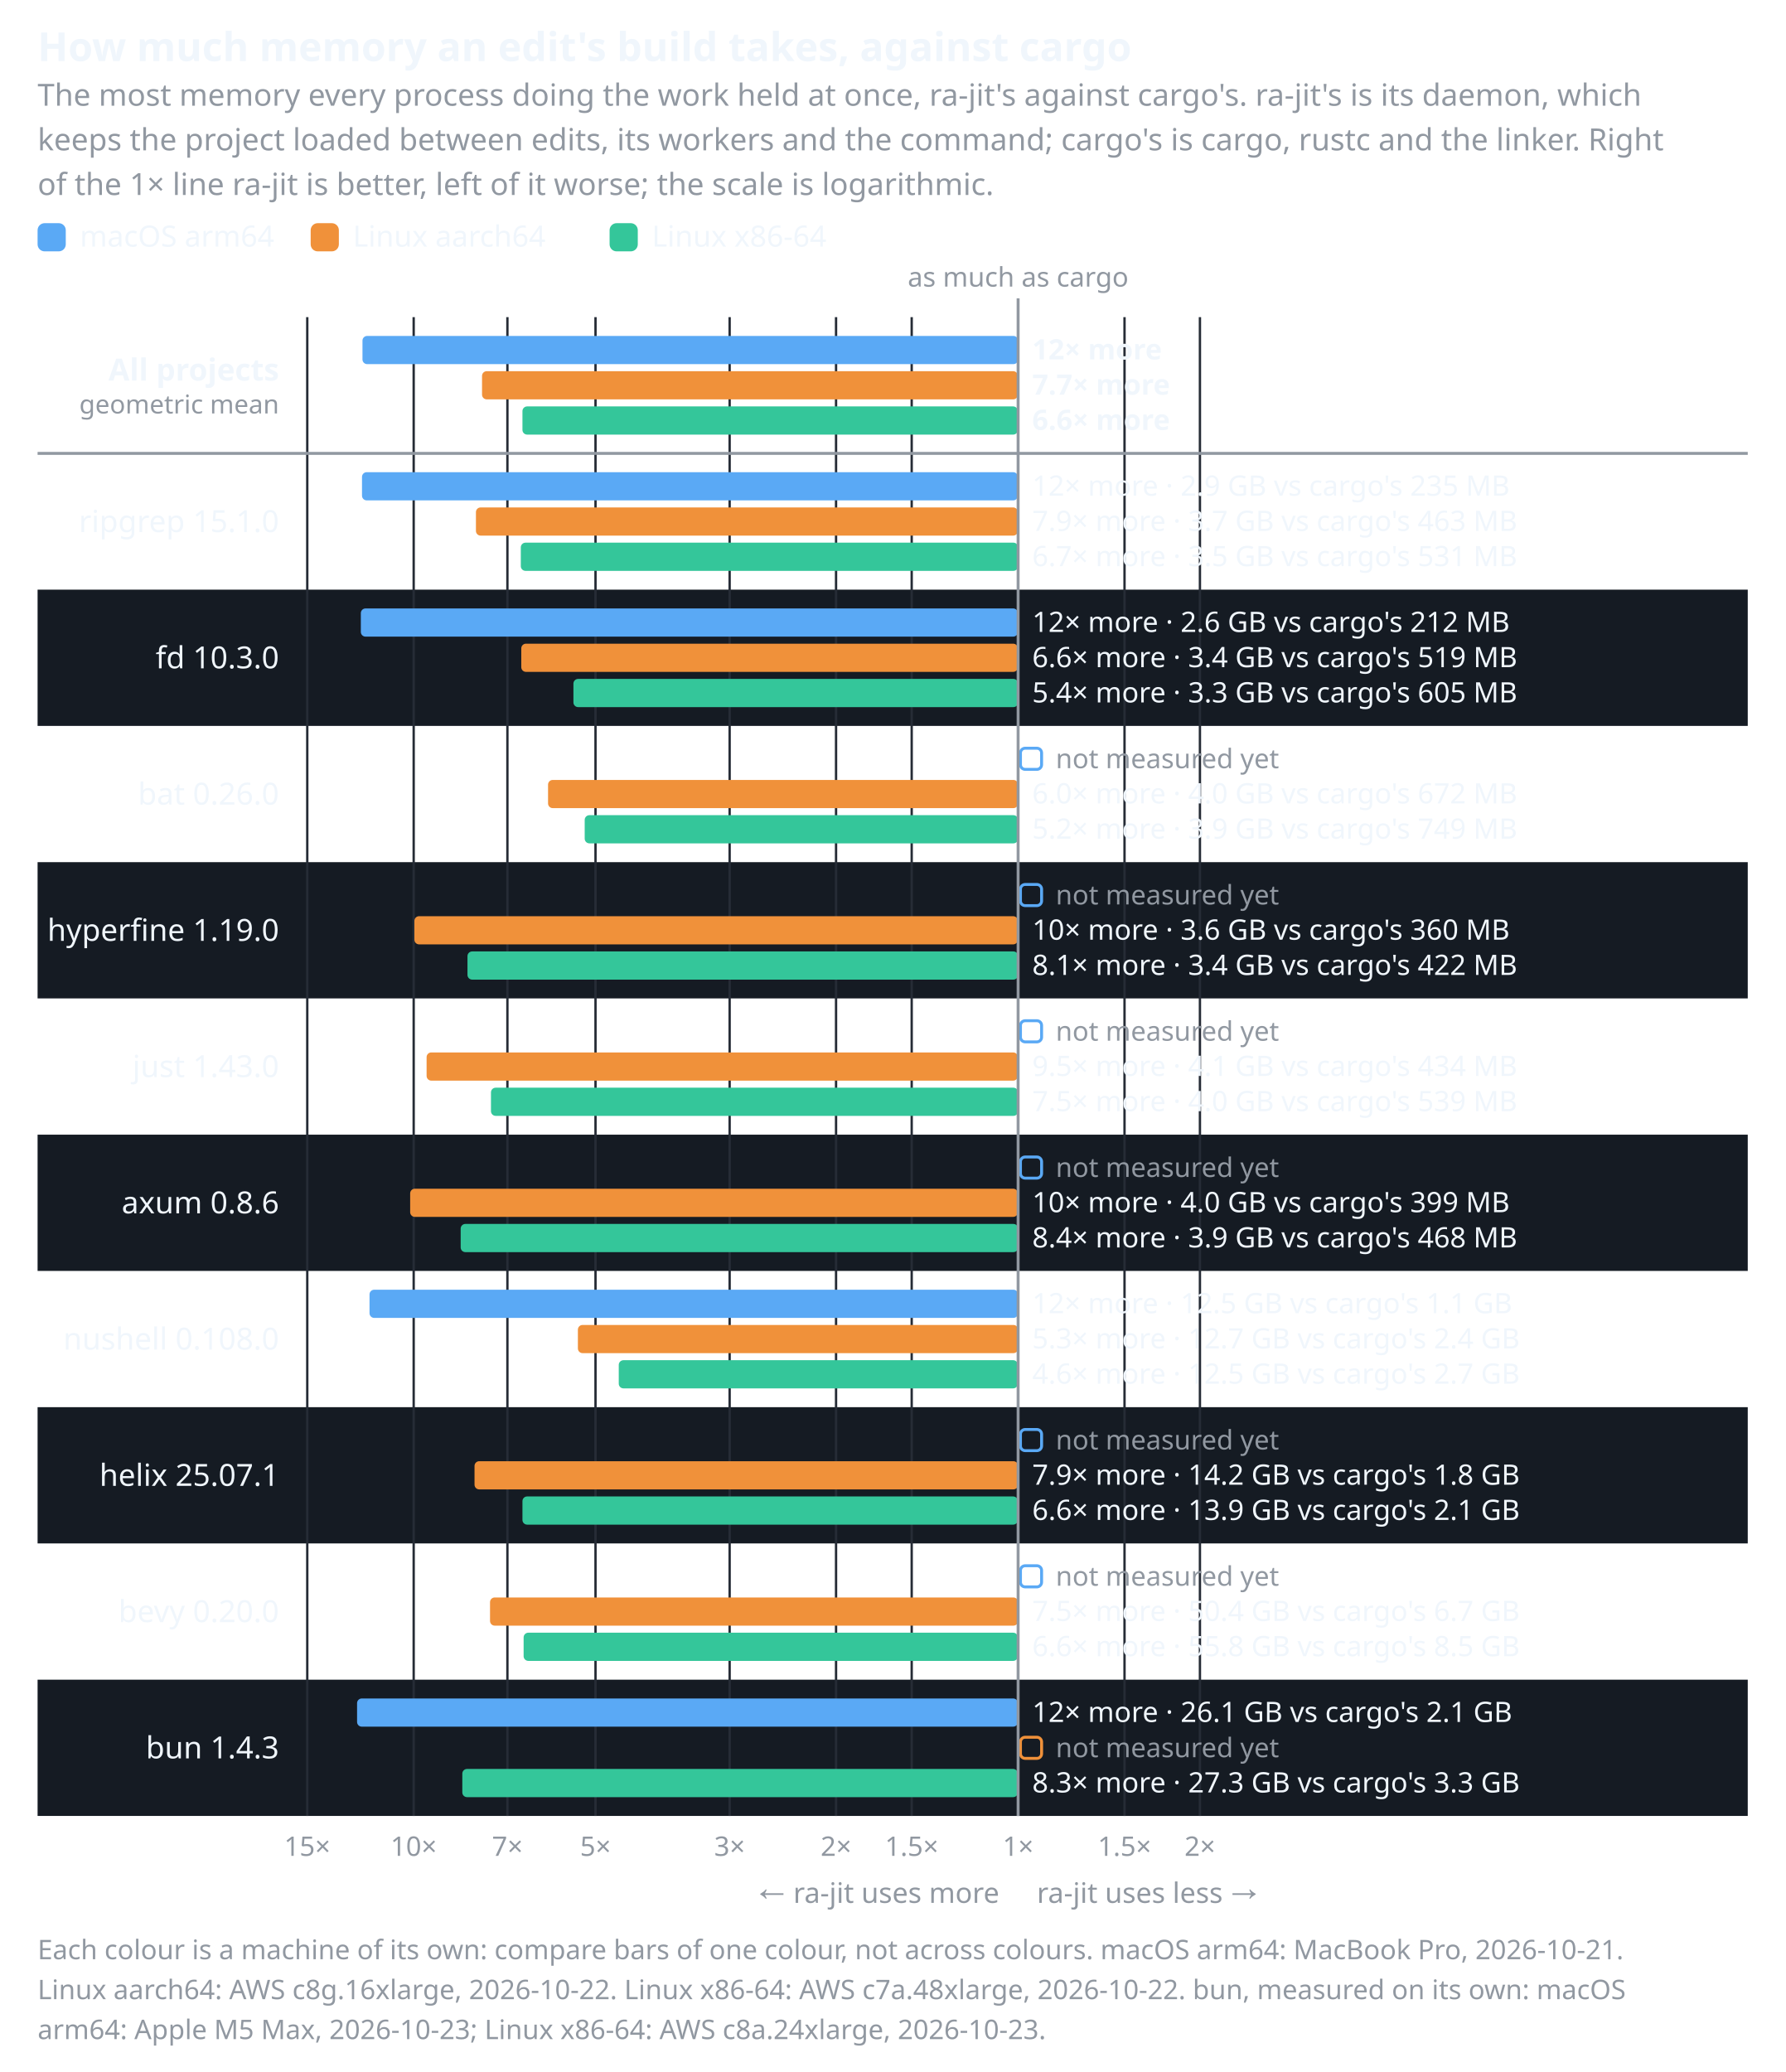
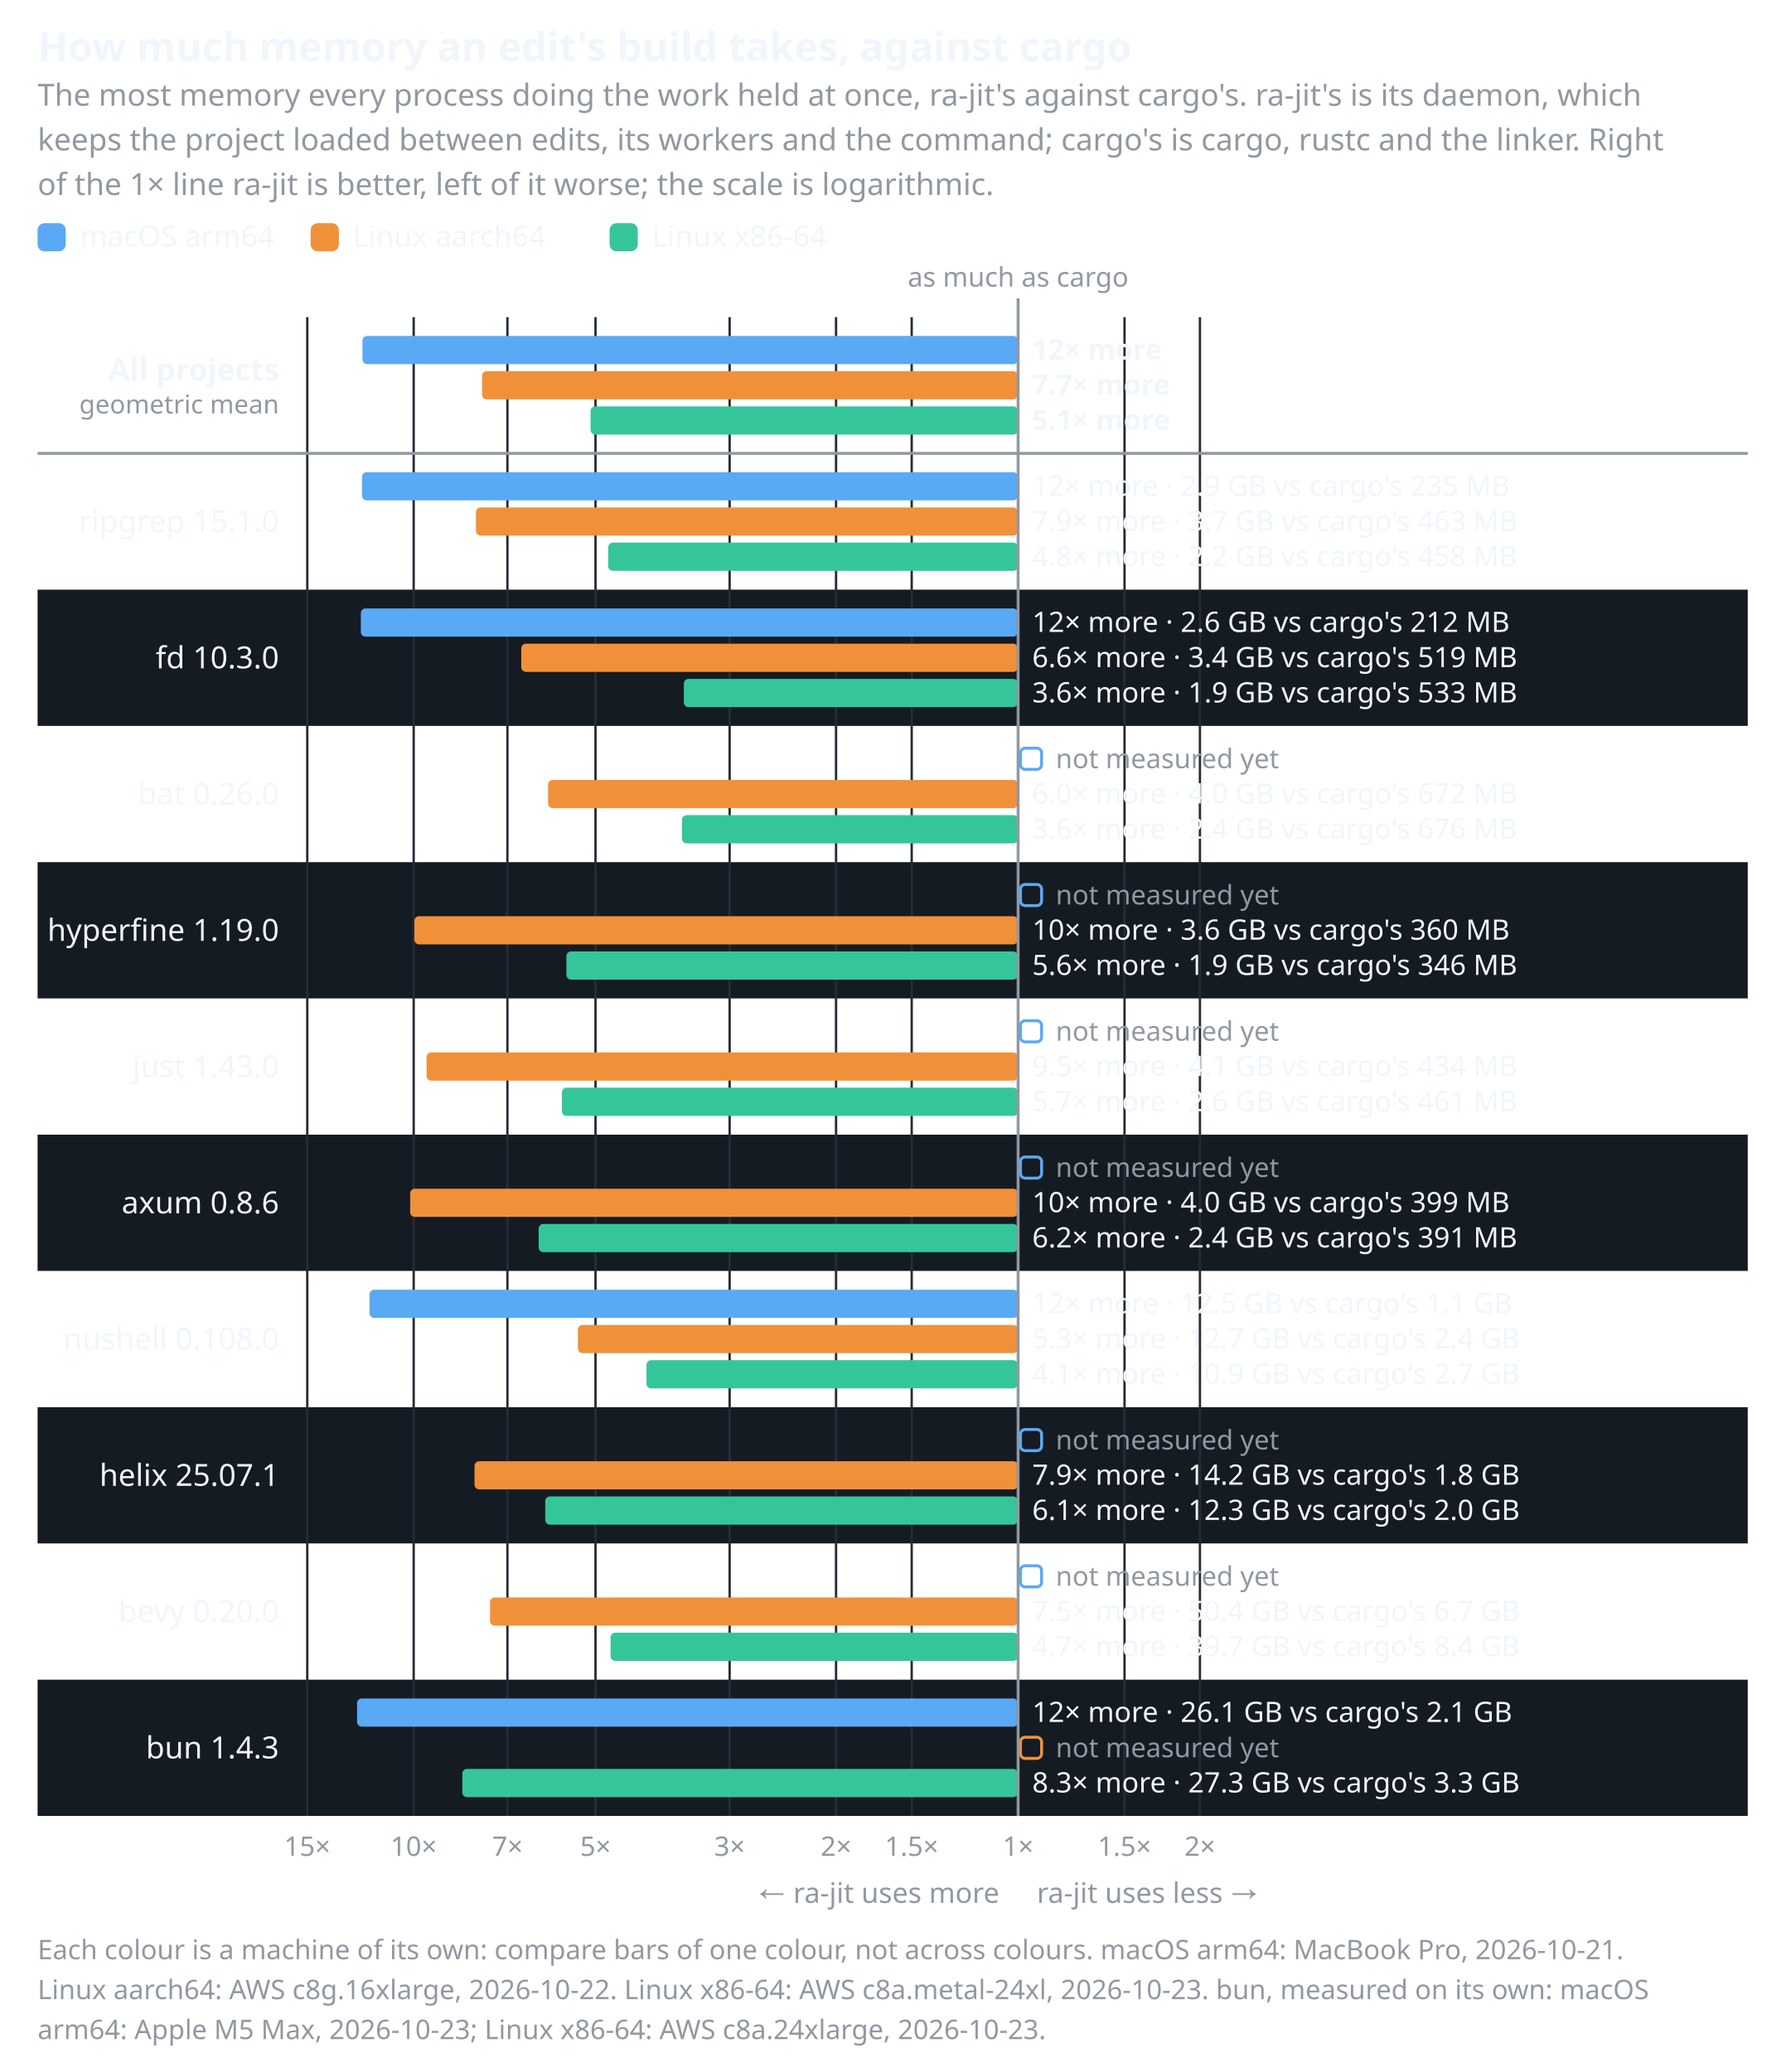
<svg xmlns="http://www.w3.org/2000/svg" width="760" height="882" viewBox="0 0 760 882" role="img" aria-label="How much memory an edit's build takes, against cargo">
  <style>text{font-family:-apple-system, BlinkMacSystemFont, 'Segoe UI', 'Noto Sans', Helvetica, Arial, sans-serif;fill:#f0f6fc}.d{fill:#9198a1}.b{font-weight:600}.v{font-variant-numeric:tabular-nums}.g{stroke:#262c36}.r{stroke:#9198a1;stroke-width:1.25}.z{fill:#151b23}.o{fill:none;stroke-width:1.25}.p0{fill:#5aa9f5}.w0{stroke:#5aa9f5}.p1{fill:#f0913a}.w1{stroke:#f0913a}.p2{fill:#34c69a}.w2{stroke:#34c69a}</style>
  <text x="16" y="26" font-size="17" class="b">How much memory an edit's build takes, against cargo</text>
  <text x="16" y="45" font-size="13" class="d">The most memory every process doing the work held at once, ra-jit's against cargo's. ra-jit's is its daemon, which</text>
  <text x="16" y="64" font-size="13" class="d">keeps the project loaded between edits, its workers and the command; cargo's is cargo, rustc and the linker. Right</text>
  <text x="16" y="83" font-size="13" class="d">of the 1× line ra-jit is better, left of it worse; the scale is logarithmic.</text>
  <rect x="16" y="95" width="12" height="12" rx="3" class="p0" />
  <text x="34" y="105" font-size="12.5">macOS arm64</text>
  <rect x="132.25" y="95" width="12" height="12" rx="3" class="p1" />
  <text x="150.2" y="105" font-size="12.5">Linux aarch64</text>
  <rect x="259.5" y="95" width="12" height="12" rx="3" class="p2" />
  <text x="277.5" y="105" font-size="12.5">Linux x86-64</text>
  <rect x="16" y="715" width="728" height="58" class="z" />
  <rect x="16" y="599" width="728" height="58" class="z" />
  <rect x="16" y="483" width="728" height="58" class="z" />
  <rect x="16" y="367" width="728" height="58" class="z" />
  <rect x="16" y="251" width="728" height="58" class="z" />
  <line x1="130.8" y1="135" x2="130.8" y2="773" class="g" />
  <line x1="176.1" y1="135" x2="176.1" y2="773" class="g" />
  <line x1="216" y1="135" x2="216" y2="773" class="g" />
  <line x1="253.5" y1="135" x2="253.5" y2="773" class="g" />
  <line x1="310.6" y1="135" x2="310.6" y2="773" class="g" />
  <line x1="355.9" y1="135" x2="355.9" y2="773" class="g" />
  <line x1="388.1" y1="135" x2="388.1" y2="773" class="g" />
  <line x1="433.4" y1="135" x2="433.4" y2="773" class="g" />
  <line x1="478.7" y1="135" x2="478.7" y2="773" class="g" />
  <line x1="510.8" y1="135" x2="510.8" y2="773" class="g" />
  <line x1="16" y1="193" x2="744" y2="193" class="r" />
  <rect x="154.3" y="143" width="279.1" height="12" rx="2" class="p0" />
  <rect x="205.2" y="158" width="228.1" height="12" rx="2" class="p1" />
-   <rect x="222.4" y="173" width="210.9" height="12" rx="2" class="p2" />
+   <rect x="251.4" y="173" width="182" height="12" rx="2" class="p2" />
  <rect x="154.1" y="201" width="279.2" height="12" rx="2" class="p0" />
  <rect x="202.6" y="216" width="230.7" height="12" rx="2" class="p1" />
-   <rect x="221.7" y="231" width="211.7" height="12" rx="2" class="p2" />
+   <rect x="258.9" y="231" width="174.5" height="12" rx="2" class="p2" />
  <rect x="153.6" y="259" width="279.7" height="12" rx="2" class="p0" />
  <rect x="221.9" y="274" width="211.4" height="12" rx="2" class="p1" />
-   <rect x="244.1" y="289" width="189.3" height="12" rx="2" class="p2" />
+   <rect x="291.1" y="289" width="142.2" height="12" rx="2" class="p2" />
  <rect x="434.4" y="318.5" width="9" height="9" rx="2" class="o w0" />
  <rect x="233.3" y="332" width="200.1" height="12" rx="2" class="p1" />
-   <rect x="248.9" y="347" width="184.5" height="12" rx="2" class="p2" />
+   <rect x="290.3" y="347" width="143.1" height="12" rx="2" class="p2" />
  <rect x="434.4" y="376.5" width="9" height="9" rx="2" class="o w0" />
  <rect x="176.4" y="390" width="256.9" height="12" rx="2" class="p1" />
-   <rect x="199" y="405" width="234.4" height="12" rx="2" class="p2" />
+   <rect x="241.1" y="405" width="192.2" height="12" rx="2" class="p2" />
  <rect x="434.4" y="434.5" width="9" height="9" rx="2" class="o w0" />
  <rect x="181.6" y="448" width="251.7" height="12" rx="2" class="p1" />
-   <rect x="209" y="463" width="224.4" height="12" rx="2" class="p2" />
+   <rect x="239.2" y="463" width="194.2" height="12" rx="2" class="p2" />
  <rect x="434.4" y="492.5" width="9" height="9" rx="2" class="o w0" />
  <rect x="174.6" y="506" width="258.7" height="12" rx="2" class="p1" />
-   <rect x="196.1" y="521" width="237.3" height="12" rx="2" class="p2" />
+   <rect x="229.3" y="521" width="204" height="12" rx="2" class="p2" />
  <rect x="157.3" y="549" width="276.1" height="12" rx="2" class="p0" />
  <rect x="246" y="564" width="187.4" height="12" rx="2" class="p1" />
-   <rect x="263.4" y="579" width="169.9" height="12" rx="2" class="p2" />
+   <rect x="275.2" y="579" width="158.1" height="12" rx="2" class="p2" />
  <rect x="434.4" y="608.5" width="9" height="9" rx="2" class="o w0" />
  <rect x="202" y="622" width="231.4" height="12" rx="2" class="p1" />
-   <rect x="222.4" y="637" width="210.9" height="12" rx="2" class="p2" />
+   <rect x="232.1" y="637" width="201.2" height="12" rx="2" class="p2" />
  <rect x="434.4" y="666.5" width="9" height="9" rx="2" class="o w0" />
  <rect x="208.6" y="680" width="224.8" height="12" rx="2" class="p1" />
-   <rect x="222.9" y="695" width="210.4" height="12" rx="2" class="p2" />
+   <rect x="259.9" y="695" width="173.5" height="12" rx="2" class="p2" />
  <rect x="152" y="723" width="281.3" height="12" rx="2" class="p0" />
  <rect x="434.4" y="739.5" width="9" height="9" rx="2" class="o w1" />
  <rect x="196.8" y="753" width="236.5" height="12" rx="2" class="p2" />
  <line x1="433.4" y1="127" x2="433.4" y2="773" class="r" />
  <text x="130.8" y="790" font-size="11.5" text-anchor="middle" class="d v">15×</text>
  <text x="176.1" y="790" font-size="11.5" text-anchor="middle" class="d v">10×</text>
  <text x="216" y="790" font-size="11.5" text-anchor="middle" class="d v">7×</text>
  <text x="253.5" y="790" font-size="11.5" text-anchor="middle" class="d v">5×</text>
  <text x="310.6" y="790" font-size="11.5" text-anchor="middle" class="d v">3×</text>
  <text x="355.9" y="790" font-size="11.5" text-anchor="middle" class="d v">2×</text>
  <text x="388.1" y="790" font-size="11.5" text-anchor="middle" class="d v">1.5×</text>
  <text x="433.4" y="790" font-size="11.5" text-anchor="middle" class="d v">1×</text>
  <text x="478.7" y="790" font-size="11.5" text-anchor="middle" class="d v">1.5×</text>
  <text x="510.8" y="790" font-size="11.5" text-anchor="middle" class="d v">2×</text>
  <text x="118.8" y="162" font-size="13" text-anchor="end" class="b">All projects</text>
  <text x="118.8" y="176" font-size="11" text-anchor="end" class="d">geometric mean</text>
  <text x="439.4" y="153" font-size="12" class="v b">12× more</text>
  <text x="439.4" y="168" font-size="12" class="v b">7.7× more</text>
-   <text x="439.4" y="183" font-size="12" class="v b">6.6× more</text>
+   <text x="439.4" y="183" font-size="12" class="v b">5.1× more</text>
  <text x="118.8" y="226.5" font-size="13" text-anchor="end">ripgrep 15.1.0</text>
  <text x="439.4" y="211" font-size="12" class="v">12× more · 2.9 GB vs cargo's 235 MB</text>
  <text x="439.4" y="226" font-size="12" class="v">7.9× more · 3.7 GB vs cargo's 463 MB</text>
-   <text x="439.4" y="241" font-size="12" class="v">6.7× more · 3.5 GB vs cargo's 531 MB</text>
+   <text x="439.4" y="241" font-size="12" class="v">4.8× more · 2.2 GB vs cargo's 458 MB</text>
  <text x="118.8" y="284.5" font-size="13" text-anchor="end">fd 10.3.0</text>
  <text x="439.4" y="269" font-size="12" class="v">12× more · 2.6 GB vs cargo's 212 MB</text>
  <text x="439.4" y="284" font-size="12" class="v">6.6× more · 3.4 GB vs cargo's 519 MB</text>
-   <text x="439.4" y="299" font-size="12" class="v">5.4× more · 3.3 GB vs cargo's 605 MB</text>
+   <text x="439.4" y="299" font-size="12" class="v">3.6× more · 1.9 GB vs cargo's 533 MB</text>
  <text x="118.8" y="342.5" font-size="13" text-anchor="end">bat 0.26.0</text>
  <text x="449.4" y="327" font-size="11.5" class="d">not measured yet</text>
  <text x="439.4" y="342" font-size="12" class="v">6.0× more · 4.0 GB vs cargo's 672 MB</text>
-   <text x="439.4" y="357" font-size="12" class="v">5.2× more · 3.9 GB vs cargo's 749 MB</text>
+   <text x="439.4" y="357" font-size="12" class="v">3.6× more · 2.4 GB vs cargo's 676 MB</text>
  <text x="118.8" y="400.5" font-size="13" text-anchor="end">hyperfine 1.19.0</text>
  <text x="449.4" y="385" font-size="11.5" class="d">not measured yet</text>
  <text x="439.4" y="400" font-size="12" class="v">10× more · 3.6 GB vs cargo's 360 MB</text>
-   <text x="439.4" y="415" font-size="12" class="v">8.1× more · 3.4 GB vs cargo's 422 MB</text>
+   <text x="439.4" y="415" font-size="12" class="v">5.6× more · 1.9 GB vs cargo's 346 MB</text>
  <text x="118.8" y="458.5" font-size="13" text-anchor="end">just 1.43.0</text>
  <text x="449.4" y="443" font-size="11.5" class="d">not measured yet</text>
  <text x="439.4" y="458" font-size="12" class="v">9.5× more · 4.1 GB vs cargo's 434 MB</text>
-   <text x="439.4" y="473" font-size="12" class="v">7.5× more · 4.0 GB vs cargo's 539 MB</text>
+   <text x="439.4" y="473" font-size="12" class="v">5.7× more · 2.6 GB vs cargo's 461 MB</text>
  <text x="118.8" y="516.5" font-size="13" text-anchor="end">axum 0.8.6</text>
  <text x="449.4" y="501" font-size="11.5" class="d">not measured yet</text>
  <text x="439.4" y="516" font-size="12" class="v">10× more · 4.0 GB vs cargo's 399 MB</text>
-   <text x="439.4" y="531" font-size="12" class="v">8.4× more · 3.9 GB vs cargo's 468 MB</text>
+   <text x="439.4" y="531" font-size="12" class="v">6.2× more · 2.4 GB vs cargo's 391 MB</text>
  <text x="118.8" y="574.5" font-size="13" text-anchor="end">nushell 0.108.0</text>
  <text x="439.4" y="559" font-size="12" class="v">12× more · 12.5 GB vs cargo's 1.1 GB</text>
  <text x="439.4" y="574" font-size="12" class="v">5.3× more · 12.7 GB vs cargo's 2.4 GB</text>
-   <text x="439.4" y="589" font-size="12" class="v">4.6× more · 12.5 GB vs cargo's 2.7 GB</text>
+   <text x="439.4" y="589" font-size="12" class="v">4.1× more · 10.9 GB vs cargo's 2.7 GB</text>
  <text x="118.8" y="632.5" font-size="13" text-anchor="end">helix 25.07.1</text>
  <text x="449.4" y="617" font-size="11.5" class="d">not measured yet</text>
  <text x="439.4" y="632" font-size="12" class="v">7.9× more · 14.2 GB vs cargo's 1.8 GB</text>
-   <text x="439.4" y="647" font-size="12" class="v">6.6× more · 13.9 GB vs cargo's 2.1 GB</text>
+   <text x="439.4" y="647" font-size="12" class="v">6.1× more · 12.3 GB vs cargo's 2.0 GB</text>
  <text x="118.8" y="690.5" font-size="13" text-anchor="end">bevy 0.20.0</text>
  <text x="449.4" y="675" font-size="11.5" class="d">not measured yet</text>
  <text x="439.4" y="690" font-size="12" class="v">7.5× more · 50.4 GB vs cargo's 6.7 GB</text>
-   <text x="439.4" y="705" font-size="12" class="v">6.6× more · 55.8 GB vs cargo's 8.5 GB</text>
+   <text x="439.4" y="705" font-size="12" class="v">4.7× more · 39.7 GB vs cargo's 8.4 GB</text>
  <text x="118.8" y="748.5" font-size="13" text-anchor="end">bun 1.4.3</text>
  <text x="439.4" y="733" font-size="12" class="v">12× more · 26.1 GB vs cargo's 2.1 GB</text>
  <text x="449.4" y="748" font-size="11.5" class="d">not measured yet</text>
  <text x="439.4" y="763" font-size="12" class="v">8.3× more · 27.3 GB vs cargo's 3.3 GB</text>
  <text x="433.4" y="122" font-size="11.5" text-anchor="middle" class="d">as much as cargo</text>
  <text x="425.4" y="810" font-size="12" text-anchor="end" class="d">← ra-jit uses more</text>
  <text x="441.4" y="810" font-size="12" class="d">ra-jit uses less →</text>
  <text x="16" y="834" font-size="11.5" class="d">Each colour is a machine of its own: compare bars of one colour, not across colours. macOS arm64: MacBook Pro, 2026-10-21.</text>
-   <text x="16" y="851" font-size="11.5" class="d">Linux aarch64: AWS c8g.16xlarge, 2026-10-22. Linux x86-64: AWS c7a.48xlarge, 2026-10-22. bun, measured on its own: macOS</text>
+   <text x="16" y="851" font-size="11.5" class="d">Linux aarch64: AWS c8g.16xlarge, 2026-10-22. Linux x86-64: AWS c8a.metal-24xl, 2026-10-23. bun, measured on its own: macOS</text>
  <text x="16" y="868" font-size="11.5" class="d">arm64: Apple M5 Max, 2026-10-23; Linux x86-64: AWS c8a.24xlarge, 2026-10-23.</text>
</svg>
